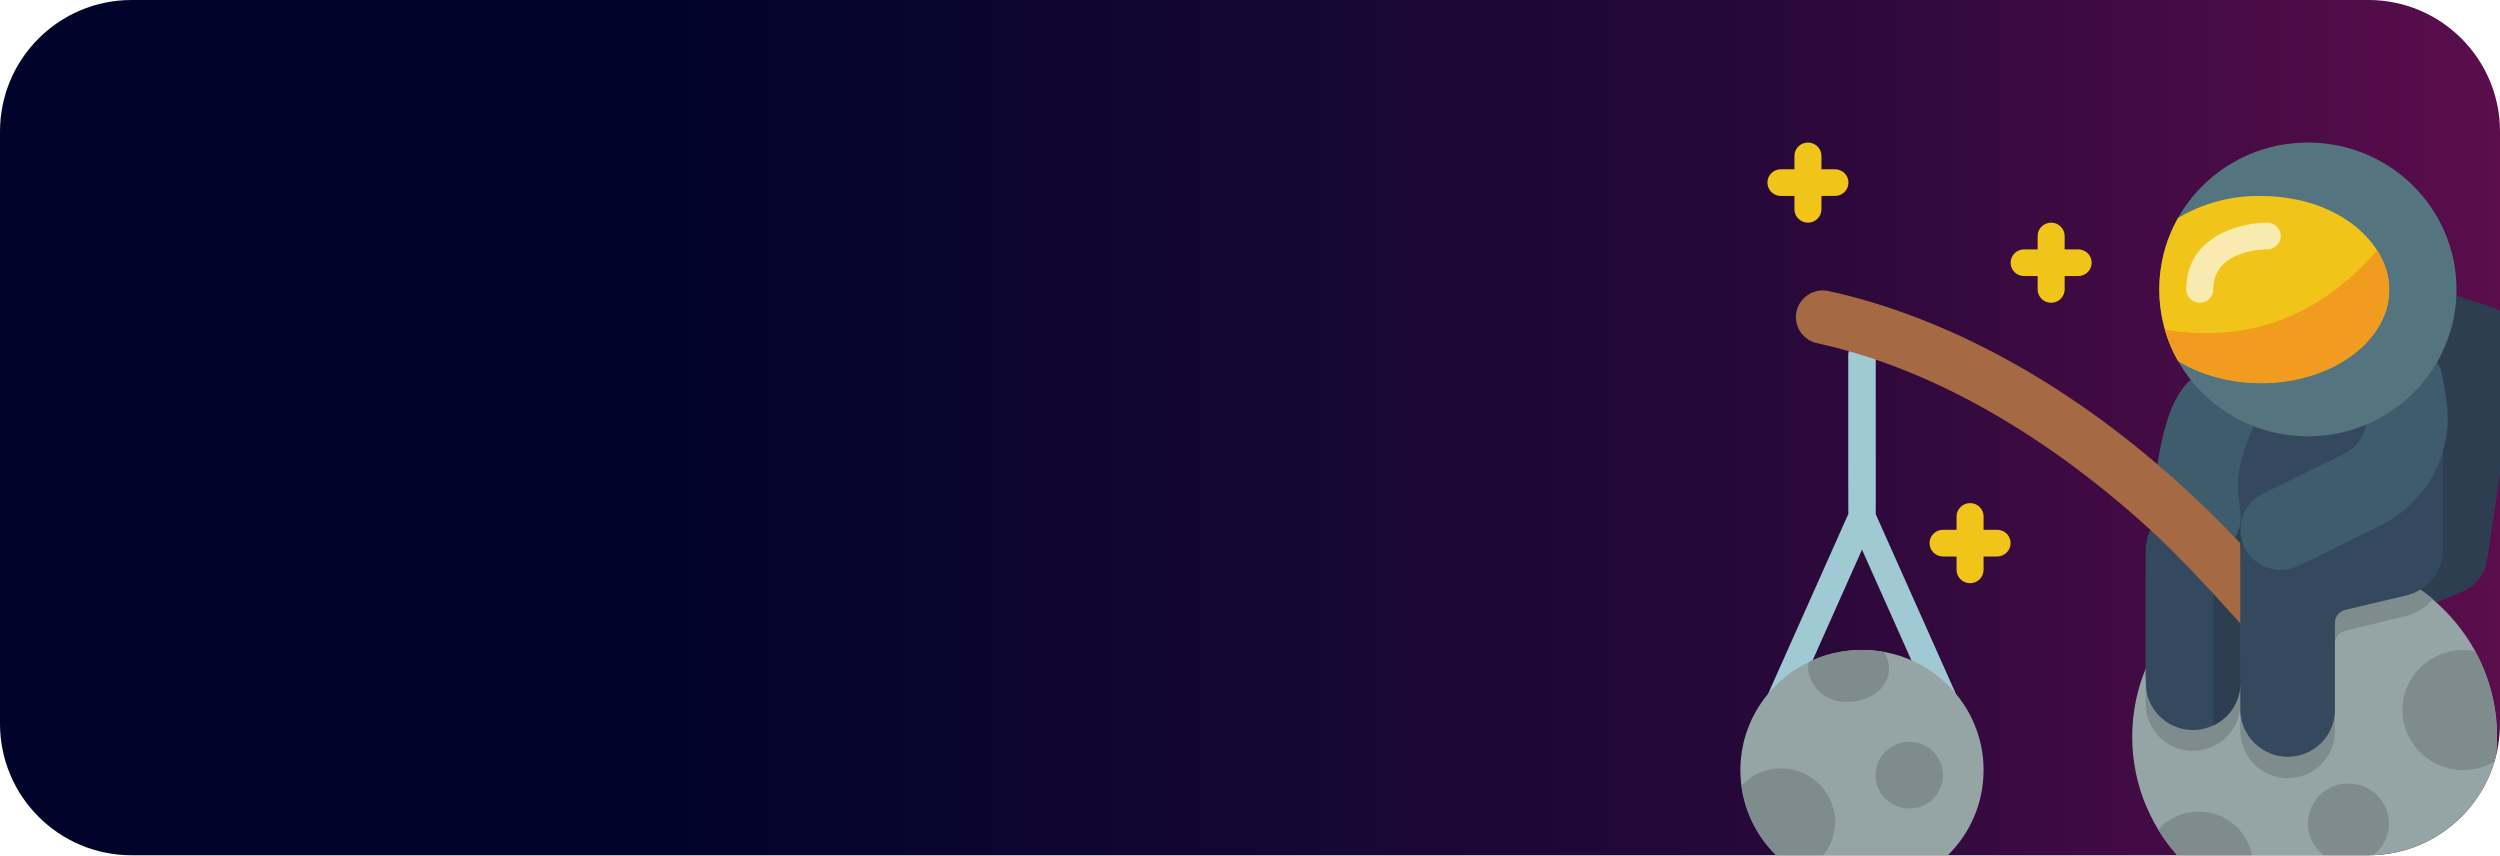
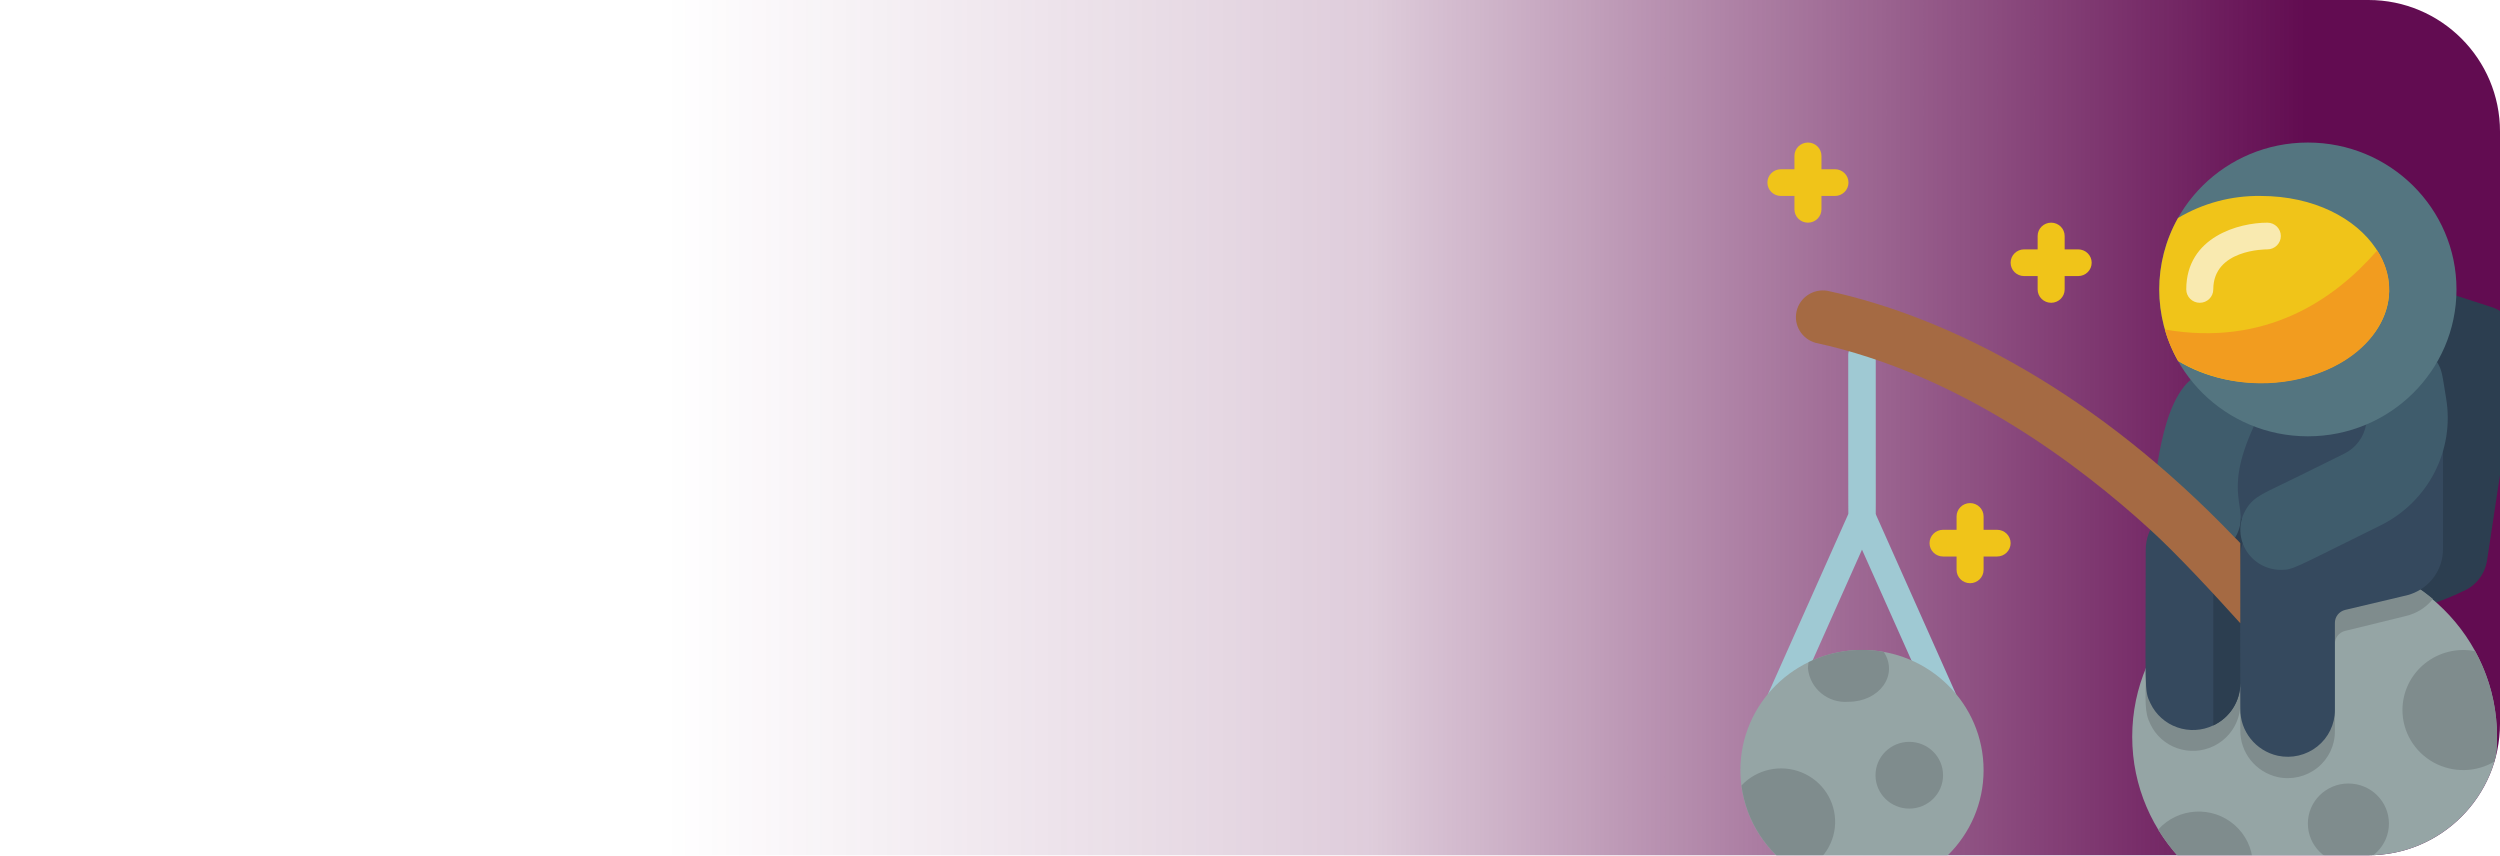
<svg xmlns="http://www.w3.org/2000/svg" width="228" height="78" viewBox="0 0 228 78" fill="none">
-   <rect width="228" height="78" rx="12" fill="url(#paint0_linear)" />
+   <path d="M216 0H12C5.373 0 0 5.373 0 12V66C0 72.627 5.373 78 12 78H216C222.627 78 228 72.627 228 66V12C228 5.373 222.627 0 216 0Z" fill="url(#paint0_linear)" />
  <mask id="mask0" mask-type="alpha" maskUnits="userSpaceOnUse" x="0" y="0" width="228" height="78">
-     <rect width="228" height="78" rx="12" fill="#F29C1F" />
+     <path d="M216 0H12C5.373 0 0 5.373 0 12V66C0 72.627 5.373 78 12 78H216C222.627 78 228 72.627 228 66V12C228 5.373 222.627 0 216 0Z" fill="#F29C1F" />
  </mask>
  <g mask="url(#mask0)">
-     <path d="M177.207 64.904C177.623 64.905 178.012 64.698 178.241 64.355C178.469 64.011 178.507 63.576 178.34 63.199L171.045 46.843V32.339C171.045 31.666 170.494 31.121 169.813 31.121C169.133 31.121 168.581 31.666 168.581 32.339C168.581 48.39 168.581 47.245 168.68 47.586L176.073 64.149C176.262 64.603 176.709 64.901 177.207 64.904V64.904Z" fill="#9FC9D3" />
-     <path d="M162.42 64.904C162.911 64.905 163.357 64.618 163.553 64.173L170.947 47.586C171.095 47.257 171.046 48.524 171.046 32.339C171.046 31.666 170.494 31.121 169.813 31.121C169.133 31.121 168.581 31.666 168.581 32.339V46.843L161.286 63.199C161.12 63.576 161.157 64.011 161.386 64.355C161.614 64.698 162.003 64.905 162.42 64.904V64.904Z" fill="#9FC9D3" />
+     <path d="M177.207 64.904C177.623 64.905 178.012 64.698 178.241 64.355C178.469 64.011 178.507 63.576 178.34 63.199L171.045 46.843V32.339C171.045 31.666 170.494 31.121 169.813 31.121C169.133 31.121 168.581 31.666 168.581 32.339C168.581 48.39 168.581 47.245 168.68 47.586L176.073 64.149C176.262 64.603 176.709 64.901 177.207 64.904Z" fill="#9FC9D3" />
+     <path d="M162.42 64.904C162.911 64.905 163.357 64.618 163.553 64.173L170.947 47.586C171.095 47.257 171.046 48.524 171.046 32.339C171.046 31.666 170.494 31.121 169.813 31.121C169.133 31.121 168.581 31.666 168.581 32.339V46.843L161.286 63.199C161.12 63.576 161.157 64.011 161.386 64.355C161.614 64.698 162.003 64.905 162.42 64.904Z" fill="#9FC9D3" />
    <path d="M224.525 53.968C225.747 53.488 226.62 52.403 226.817 51.118L229.712 32.01C229.989 30.196 228.86 28.46 227.075 27.955L218.45 25.178L219.103 55.758C220.982 55.4 222.805 54.798 224.525 53.968Z" fill="#2C3E50" />
    <path d="M211.093 83.634C201.906 83.634 194.458 76.273 194.458 67.193C194.458 58.113 201.906 50.753 211.093 50.753C220.281 50.753 227.729 58.113 227.729 67.193C227.729 76.273 220.281 83.634 211.093 83.634Z" fill="#95A5A5" />
-     <path d="M195.69 60.982C195.69 64.015 195.542 64.916 196.122 66.061C196.609 67.08 197.489 67.865 198.565 68.24C199.641 68.615 200.825 68.55 201.851 68.058C203.348 67.35 204.304 65.861 204.316 64.222V66.584C204.288 68.63 205.711 70.417 207.729 70.871C209.011 71.146 210.349 70.828 211.364 70.007C212.379 69.187 212.96 67.953 212.942 66.657V58.754C212.925 58.18 213.315 57.673 213.878 57.536C220.2 55.989 219.596 56.148 219.855 56.05C220.655 55.781 221.358 55.286 221.875 54.625C217.804 51.215 212.324 49.941 207.141 51.2C201.958 52.458 197.7 56.096 195.69 60.982V60.982Z" fill="#7F8C8D" />
+     <path d="M195.69 60.982C195.69 64.015 195.542 64.916 196.122 66.061C196.609 67.08 197.489 67.865 198.565 68.24C199.641 68.615 200.825 68.55 201.851 68.058C203.348 67.35 204.304 65.861 204.316 64.222V66.584C204.288 68.63 205.711 70.417 207.729 70.871C209.011 71.146 210.349 70.828 211.364 70.007C212.379 69.187 212.96 67.953 212.942 66.657V58.754C212.925 58.18 213.315 57.673 213.878 57.536C220.2 55.989 219.596 56.148 219.855 56.05C220.655 55.781 221.358 55.286 221.875 54.625C217.804 51.215 212.324 49.941 207.141 51.2C201.958 52.458 197.7 56.096 195.69 60.982Z" fill="#7F8C8D" />
    <path d="M214.174 78.763C212.132 78.763 210.477 77.127 210.477 75.109C210.477 73.091 212.132 71.456 214.174 71.456C216.216 71.456 217.871 73.091 217.871 75.109C217.871 77.127 216.216 78.763 214.174 78.763Z" fill="#7F8C8D" />
    <path d="M195.69 50.144C195.69 63.089 195.53 62.931 196.122 64.149C196.607 65.17 197.486 65.958 198.562 66.335C199.639 66.713 200.823 66.649 201.852 66.158C203.348 65.45 204.304 63.961 204.316 62.322V64.636C204.288 66.682 205.711 68.469 207.729 68.922C209.002 69.195 210.332 68.883 211.345 68.074C212.358 67.264 212.945 66.045 212.942 64.757V56.842C212.925 56.268 213.315 55.761 213.878 55.624C220.126 54.138 219.596 54.284 219.855 54.187C221.606 53.588 222.786 51.963 222.8 50.131V36.821L203.355 35.456L196.787 47.306C196.079 48.085 195.689 49.096 195.69 50.144Z" fill="#35495E" />
-     <path d="M201.851 50.753V66.158C203.356 65.46 204.316 63.965 204.316 62.322C204.316 49.498 204.156 50.144 204.772 49.157C205.087 48.787 205.15 48.267 204.932 47.834C204.715 47.4 204.259 47.135 203.77 47.158C203.281 47.181 202.852 47.488 202.677 47.94C202.148 48.785 201.862 49.758 201.851 50.753V50.753Z" fill="#2C3E50" />
+     <path d="M201.851 50.753V66.158C203.356 65.46 204.316 63.965 204.316 62.322C204.316 49.498 204.156 50.144 204.772 49.157C205.087 48.787 205.15 48.267 204.932 47.834C204.715 47.4 204.259 47.135 203.77 47.158C203.281 47.181 202.852 47.488 202.677 47.94C202.148 48.785 201.862 49.758 201.851 50.753Z" fill="#2C3E50" />
    <path d="M205.548 38.879C202.615 45.272 205.203 46.186 204.02 48.707C202.48 52.044 194.754 52.36 196.959 41.156C197.366 39.062 198.105 36.053 199.818 34.604L205.548 38.879Z" fill="#3F5C6C" />
    <path d="M204.316 56.842C201.938 54.199 198.487 50.473 196.109 48.317C189.64 42.399 178.661 34.093 165.587 31.268C164.328 30.919 163.563 29.66 163.845 28.398C164.126 27.136 165.356 26.311 166.646 26.518C177.946 28.954 191.291 35.944 203.823 49.036C203.997 49.192 204.162 49.359 204.316 49.535V56.842Z" fill="#A56A43" />
    <path d="M169.813 81.198C163.688 81.198 158.723 76.291 158.723 70.238C158.723 64.184 163.688 59.277 169.813 59.277C175.938 59.277 180.903 64.184 180.903 70.238C180.903 76.291 175.938 81.198 169.813 81.198Z" fill="#95A5A5" />
    <path d="M174.126 73.745C172.425 73.745 171.046 72.382 171.046 70.701C171.046 69.019 172.425 67.656 174.126 67.656C175.827 67.656 177.207 69.019 177.207 70.701C177.207 72.382 175.827 73.745 174.126 73.745Z" fill="#7F8C8D" />
    <path d="M187.065 27.614C187.745 27.614 188.297 27.069 188.297 26.396V21.525C188.297 20.852 187.745 20.307 187.065 20.307C186.384 20.307 185.832 20.852 185.832 21.525V26.396C185.832 27.069 186.384 27.614 187.065 27.614Z" fill="#F0C419" />
    <path d="M184.6 25.178H189.529C190.21 25.178 190.761 24.633 190.761 23.961C190.761 23.288 190.21 22.743 189.529 22.743H184.6C183.92 22.743 183.368 23.288 183.368 23.961C183.368 24.633 183.92 25.178 184.6 25.178Z" fill="#F0C419" />
    <path d="M179.671 53.188C180.352 53.188 180.903 52.643 180.903 51.971V47.099C180.903 46.427 180.352 45.882 179.671 45.882C178.991 45.882 178.439 46.427 178.439 47.099V51.971C178.439 52.643 178.991 53.188 179.671 53.188Z" fill="#F0C419" />
    <path d="M177.207 50.753H182.136C182.816 50.753 183.368 50.207 183.368 49.535C183.368 48.862 182.816 48.317 182.136 48.317H177.207C176.526 48.317 175.974 48.862 175.974 49.535C175.974 50.207 176.526 50.753 177.207 50.753Z" fill="#F0C419" />
    <path d="M164.884 20.307C165.565 20.307 166.117 19.762 166.117 19.089V14.218C166.117 13.545 165.565 13 164.884 13C164.204 13 163.652 13.545 163.652 14.218V19.089C163.652 19.762 164.204 20.307 164.884 20.307Z" fill="#F0C419" />
    <path d="M162.42 17.871H167.349C168.029 17.871 168.581 17.326 168.581 16.653C168.581 15.981 168.029 15.435 167.349 15.435H162.42C161.739 15.435 161.188 15.981 161.188 16.653C161.188 17.326 161.739 17.871 162.42 17.871Z" fill="#F0C419" />
    <path d="M196.824 75.657C198.57 78.505 201.148 80.764 204.217 82.136C206.028 80.118 205.84 77.032 203.798 75.243C201.757 73.454 198.634 73.64 196.824 75.657Z" fill="#7F8C8D" />
-     <path d="M219.103 64.758C219.105 66.745 220.196 68.575 221.953 69.541C223.711 70.506 225.859 70.456 227.568 69.41C228.057 65.961 227.414 62.448 225.732 59.387C224.104 59.066 222.417 59.483 221.133 60.523C219.849 61.563 219.104 63.117 219.103 64.758V64.758Z" fill="#7F8C8D" />
+     <path d="M219.103 64.758C219.105 66.745 220.196 68.575 221.953 69.541C223.711 70.506 225.859 70.456 227.568 69.41C228.057 65.961 227.414 62.448 225.732 59.387C224.104 59.066 222.417 59.483 221.133 60.523C219.849 61.563 219.104 63.117 219.103 64.758Z" fill="#7F8C8D" />
    <path d="M222.257 33.009C222.738 33.8 222.726 34.154 223.083 36.309C223.884 41.055 221.46 45.762 217.107 47.915C209.097 51.861 209.159 51.971 208.013 51.971C206.677 51.969 205.446 51.256 204.792 50.105C204.138 48.955 204.164 47.545 204.858 46.417C205.597 45.199 206.522 44.98 209.578 43.458L213.792 41.375C214.848 40.856 215.589 39.87 215.788 38.721L222.257 33.009Z" fill="#3F5C6C" />
    <path d="M224.032 26.396C224.032 33.795 217.963 39.792 210.477 39.792C202.991 39.792 196.923 33.795 196.923 26.396C196.923 18.998 202.991 13 210.477 13C217.963 13 224.032 18.998 224.032 26.396Z" fill="#547580" />
    <path d="M198.635 32.911C203.712 36.053 211.364 35.432 215.406 31.633C221.37 26.067 215.924 17.871 206.164 17.871C203.514 17.834 200.906 18.53 198.635 19.881C196.354 23.932 196.354 28.86 198.635 32.911Z" fill="#F0C419" />
    <path d="M200.619 27.614C201.3 27.614 201.851 27.069 201.851 26.396C201.851 22.743 206.583 22.743 206.78 22.743C207.461 22.743 208.013 22.197 208.013 21.525C208.013 20.852 207.461 20.307 206.78 20.307C204.217 20.307 199.387 21.586 199.387 26.396C199.387 27.069 199.939 27.614 200.619 27.614Z" fill="#F9EAB0" />
    <path d="M197.428 30.049C197.72 31.057 198.134 32.026 198.66 32.936C202.285 35.02 206.625 35.519 210.637 34.312C216.909 32.436 219.583 27.127 216.799 22.84C212.88 27.358 206.596 31.645 197.428 30.049Z" fill="#F29C1F" />
    <path d="M158.822 71.638C159.252 74.919 161.158 77.833 164.009 79.566C165.959 78.918 167.296 77.141 167.363 75.109C167.43 73.077 166.213 71.217 164.311 70.444C162.408 69.671 160.22 70.147 158.822 71.638Z" fill="#7F8C8D" />
    <path d="M164.884 60.958C165.066 62.801 166.714 64.158 168.581 64.002C171.391 64.002 173.19 61.567 171.797 59.448C169.471 59.031 167.07 59.359 164.946 60.386C164.91 60.575 164.89 60.766 164.884 60.958Z" fill="#7F8C8D" />
  </g>
  <defs>
    <linearGradient id="paint0_linear" x1="-1.69873e-06" y1="39" x2="228" y2="39" gradientUnits="userSpaceOnUse">
-       <stop offset="0.26" stop-color="#00042A" />
-       <stop offset="0.688" stop-color="#240838" />
-       <stop offset="1" stop-color="#5B0D4C" />
+       <stop offset="0.266" stop-color="#620C51" stop-opacity="0" />
+       <stop offset="0.547" stop-color="#620C51" stop-opacity="0.205" />
+       <stop offset="0.922" stop-color="#620C51" />
    </linearGradient>
  </defs>
</svg>
